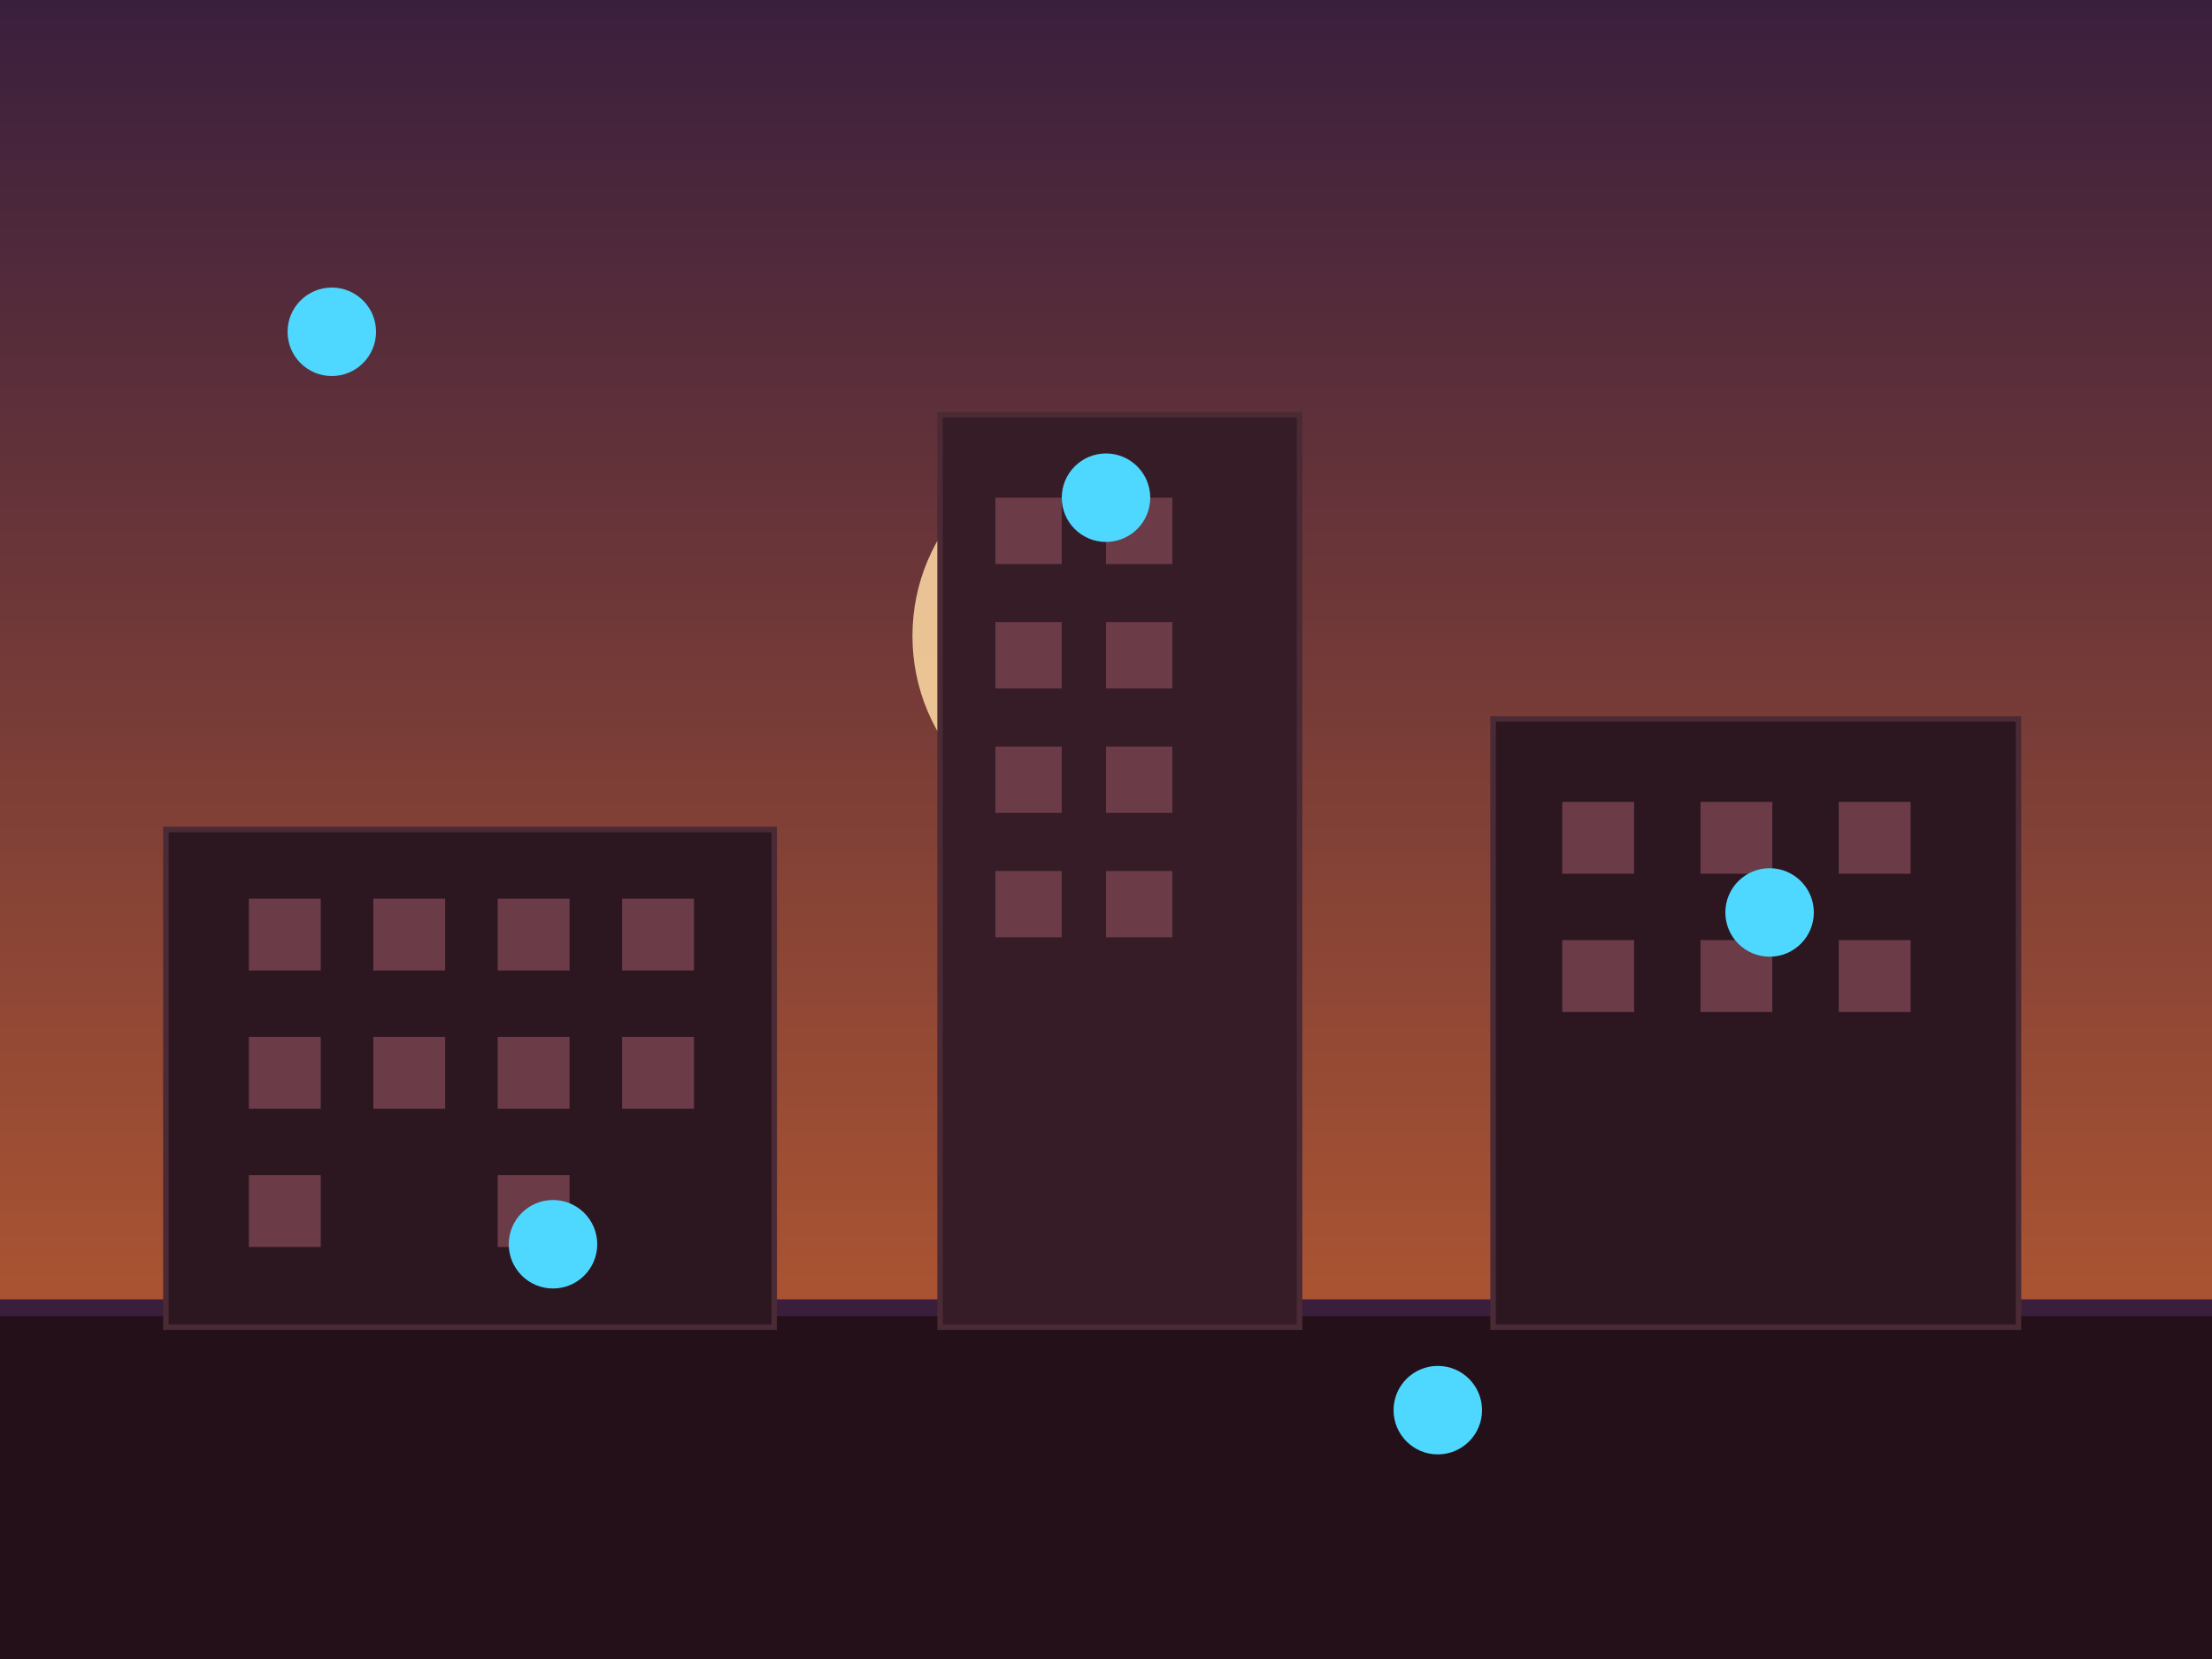
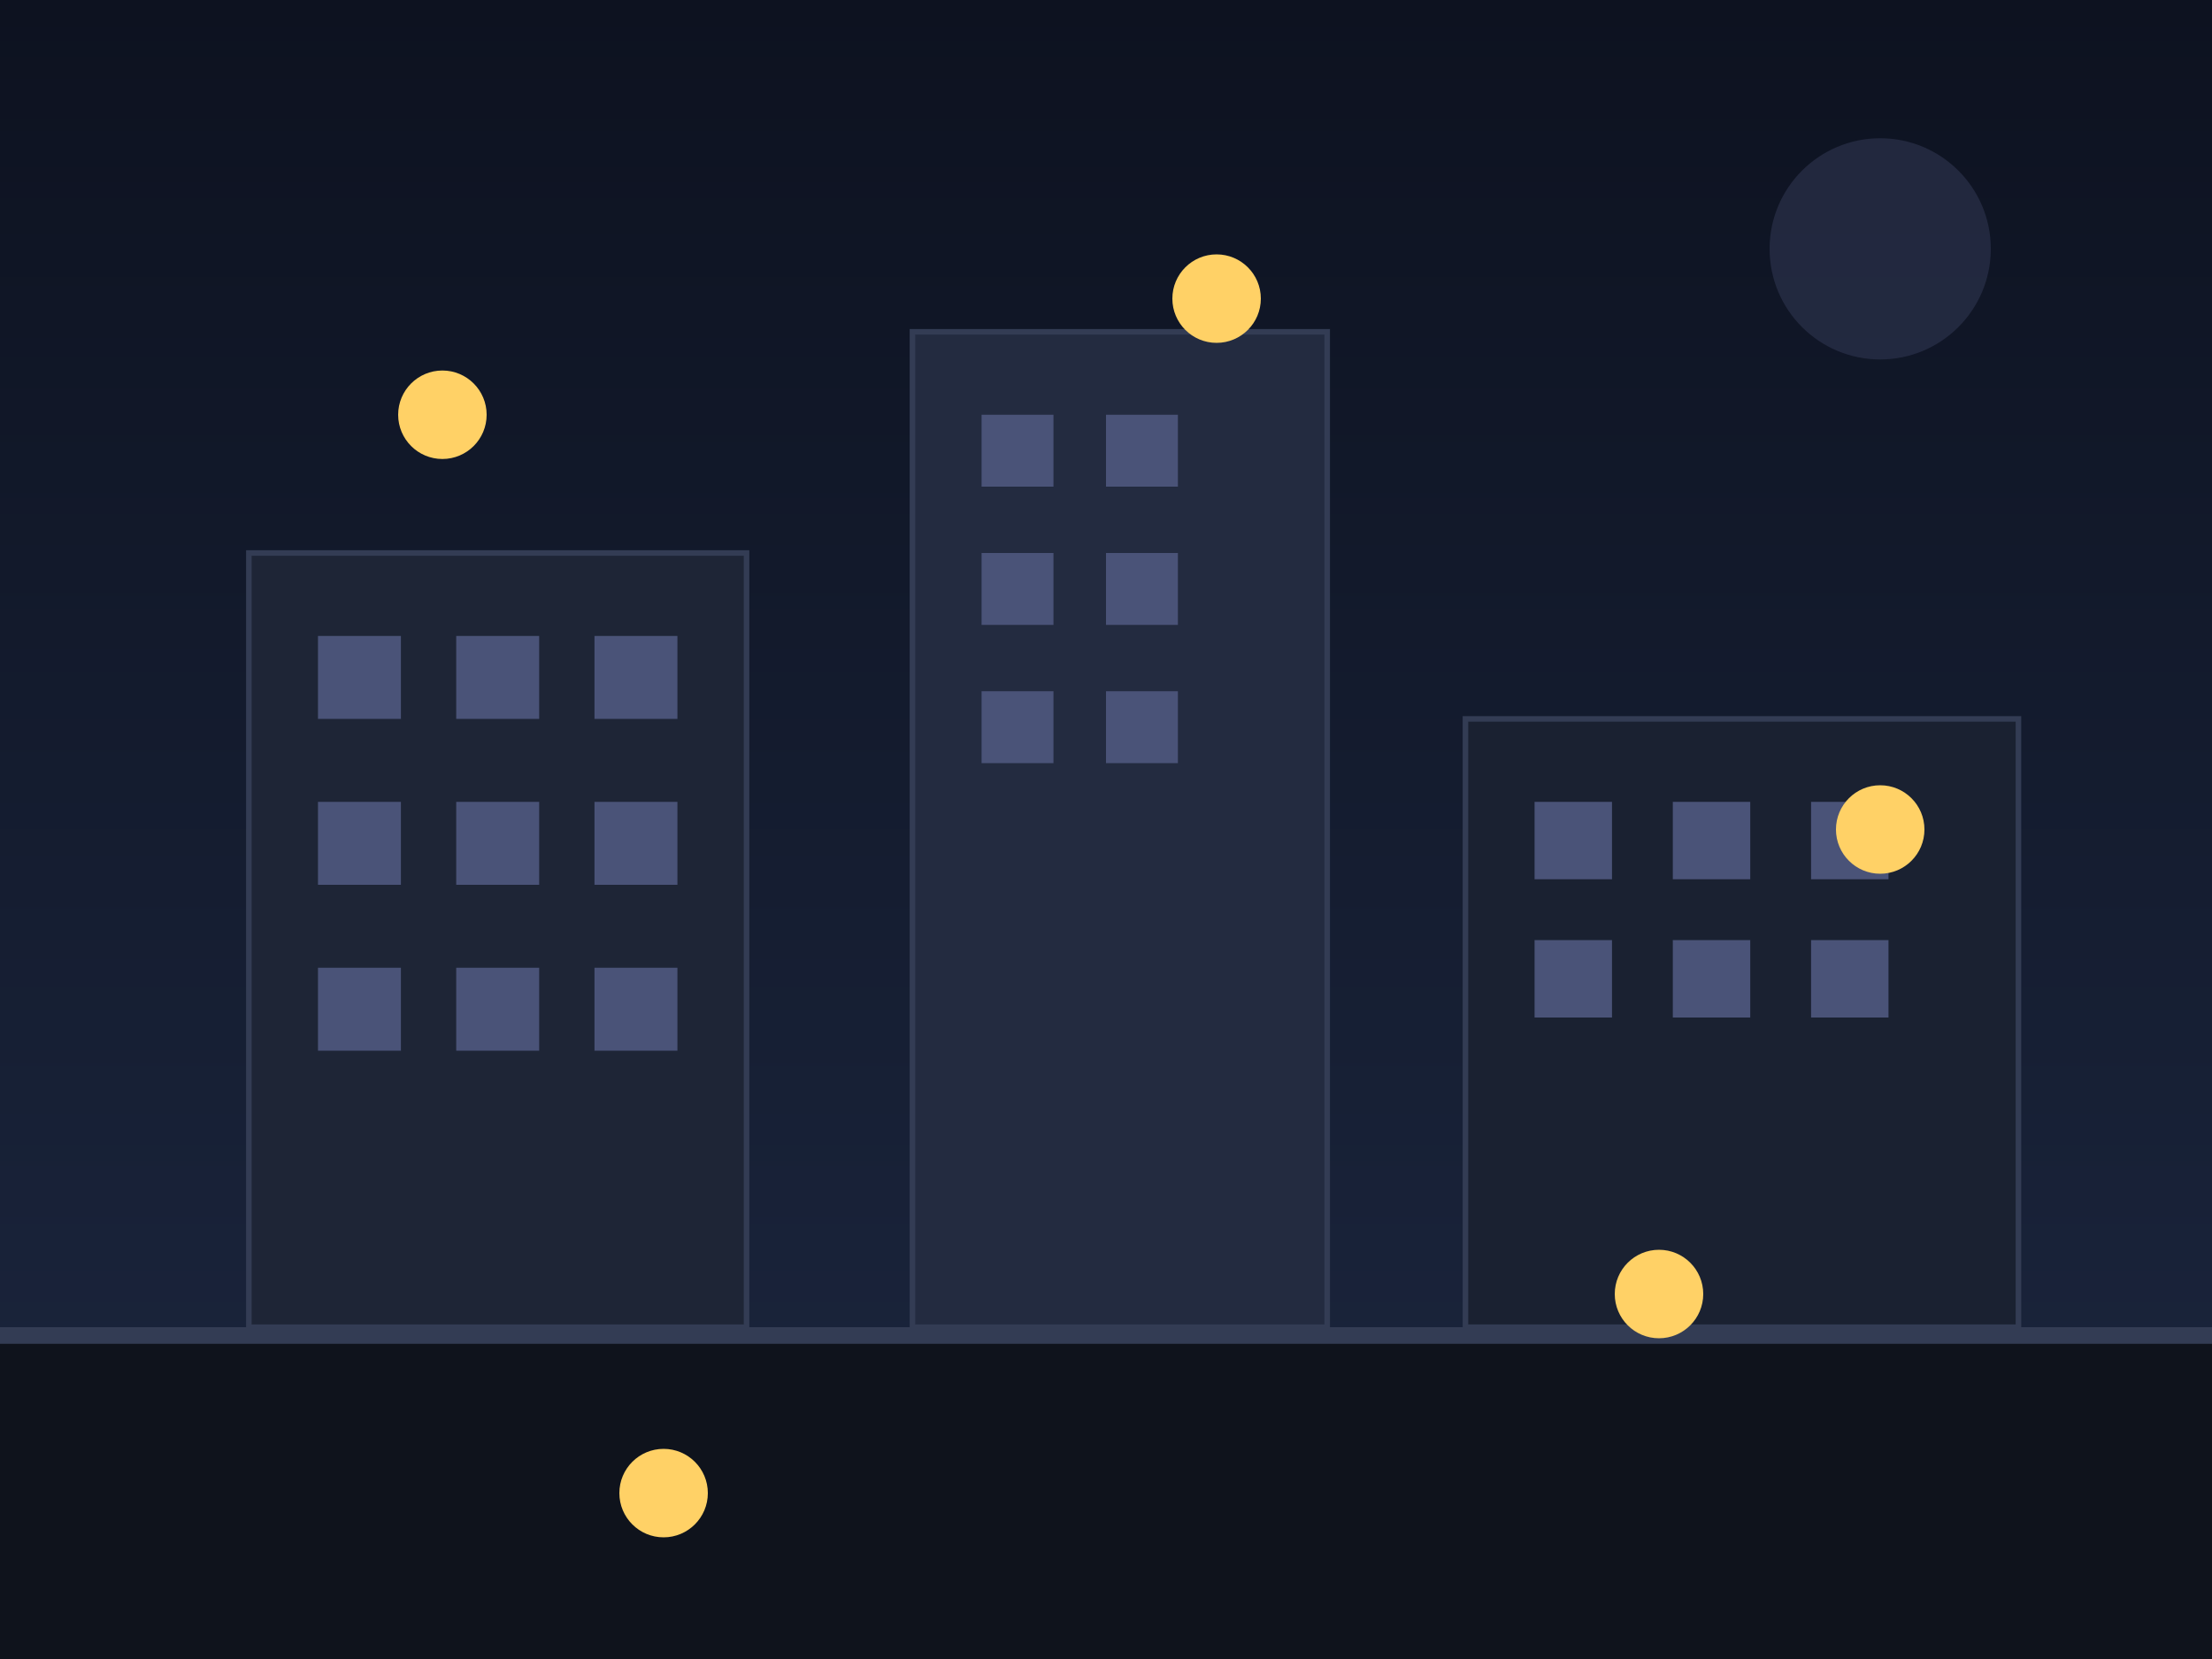
<svg xmlns="http://www.w3.org/2000/svg" viewBox="0 0 800 600">
  <defs>
-     <linearGradient id="sky2" x1="0" y1="0" x2="0" y2="1">
-       <stop offset="0" stop-color="#3a1f3d" />
-       <stop offset="1" stop-color="#c9622f" />
+     <linearGradient id="sky" x1="0" y1="0" x2="0" y2="1">
+       <stop offset="0" stop-color="#0d1220" />
+       <stop offset="1" stop-color="#1c2740" />
    </linearGradient>
  </defs>
-   <rect width="800" height="600" fill="url(#sky2)" />
-   <circle cx="400" cy="230" r="70" fill="#ffdca6" opacity="0.85" />
-   <rect x="0" y="470" width="800" height="130" fill="#241019" />
-   <rect x="0" y="470" width="800" height="6" fill="#3a1f3d" />
-   <rect x="60" y="300" width="220" height="180" fill="#2c1620" stroke="#4a2a34" stroke-width="2" />
-   <rect x="90" y="325" width="26" height="26" fill="#6b3b48" />
-   <rect x="135" y="325" width="26" height="26" fill="#6b3b48" />
-   <rect x="180" y="325" width="26" height="26" fill="#6b3b48" />
-   <rect x="225" y="325" width="26" height="26" fill="#6b3b48" />
-   <rect x="90" y="375" width="26" height="26" fill="#6b3b48" />
-   <rect x="135" y="375" width="26" height="26" fill="#6b3b48" />
-   <rect x="180" y="375" width="26" height="26" fill="#6b3b48" />
-   <rect x="225" y="375" width="26" height="26" fill="#6b3b48" />
-   <rect x="90" y="425" width="26" height="26" fill="#6b3b48" />
-   <rect x="180" y="425" width="26" height="26" fill="#6b3b48" />
-   <rect x="340" y="150" width="130" height="330" fill="#361c26" stroke="#4a2a34" stroke-width="2" />
-   <rect x="360" y="180" width="24" height="24" fill="#6b3b48" />
-   <rect x="400" y="180" width="24" height="24" fill="#6b3b48" />
-   <rect x="360" y="225" width="24" height="24" fill="#6b3b48" />
-   <rect x="400" y="225" width="24" height="24" fill="#6b3b48" />
-   <rect x="360" y="270" width="24" height="24" fill="#6b3b48" />
-   <rect x="400" y="270" width="24" height="24" fill="#6b3b48" />
-   <rect x="360" y="315" width="24" height="24" fill="#6b3b48" />
-   <rect x="400" y="315" width="24" height="24" fill="#6b3b48" />
-   <rect x="540" y="260" width="190" height="220" fill="#2c1620" stroke="#4a2a34" stroke-width="2" />
-   <rect x="565" y="290" width="26" height="26" fill="#6b3b48" />
-   <rect x="615" y="290" width="26" height="26" fill="#6b3b48" />
-   <rect x="665" y="290" width="26" height="26" fill="#6b3b48" />
-   <rect x="565" y="340" width="26" height="26" fill="#6b3b48" />
-   <rect x="615" y="340" width="26" height="26" fill="#6b3b48" />
-   <rect x="665" y="340" width="26" height="26" fill="#6b3b48" />
-   <circle cx="120" cy="120" r="16" fill="#4fd8ff" />
-   <circle cx="400" cy="180" r="16" fill="#4fd8ff" />
-   <circle cx="640" cy="330" r="16" fill="#4fd8ff" />
-   <circle cx="200" cy="450" r="16" fill="#4fd8ff" />
-   <circle cx="520" cy="510" r="16" fill="#4fd8ff" />
+   <rect width="800" height="600" fill="url(#sky)" />
+   <circle cx="680" cy="90" r="40" fill="#2f3550" opacity="0.6" />
+   <rect x="0" y="480" width="800" height="120" fill="#0f131c" />
+   <rect x="0" y="480" width="800" height="6" fill="#333c54" />
+   <rect x="90" y="200" width="180" height="280" fill="#1e2536" stroke="#333c54" stroke-width="2" />
+   <rect x="115" y="230" width="30" height="30" fill="#4a5378" />
+   <rect x="165" y="230" width="30" height="30" fill="#4a5378" />
+   <rect x="215" y="230" width="30" height="30" fill="#4a5378" />
+   <rect x="115" y="290" width="30" height="30" fill="#4a5378" />
+   <rect x="165" y="290" width="30" height="30" fill="#4a5378" />
+   <rect x="215" y="290" width="30" height="30" fill="#4a5378" />
+   <rect x="115" y="350" width="30" height="30" fill="#4a5378" />
+   <rect x="165" y="350" width="30" height="30" fill="#4a5378" />
+   <rect x="215" y="350" width="30" height="30" fill="#4a5378" />
+   <rect x="330" y="120" width="150" height="360" fill="#232b40" stroke="#333c54" stroke-width="2" />
+   <rect x="355" y="150" width="26" height="26" fill="#4a5378" />
+   <rect x="400" y="150" width="26" height="26" fill="#4a5378" />
+   <rect x="355" y="200" width="26" height="26" fill="#4a5378" />
+   <rect x="400" y="200" width="26" height="26" fill="#4a5378" />
+   <rect x="355" y="250" width="26" height="26" fill="#4a5378" />
+   <rect x="400" y="250" width="26" height="26" fill="#4a5378" />
+   <rect x="530" y="260" width="200" height="220" fill="#1a2131" stroke="#333c54" stroke-width="2" />
+   <rect x="555" y="290" width="28" height="28" fill="#4a5378" />
+   <rect x="605" y="290" width="28" height="28" fill="#4a5378" />
+   <rect x="655" y="290" width="28" height="28" fill="#4a5378" />
+   <rect x="555" y="340" width="28" height="28" fill="#4a5378" />
+   <rect x="605" y="340" width="28" height="28" fill="#4a5378" />
+   <rect x="655" y="340" width="28" height="28" fill="#4a5378" />
+   <circle cx="160" cy="150" r="16" fill="#ffd166" />
+   <circle cx="440" cy="108" r="16" fill="#ffd166" />
+   <circle cx="600" cy="468" r="16" fill="#ffd166" />
+   <circle cx="240" cy="540" r="16" fill="#ffd166" />
+   <circle cx="680" cy="300" r="16" fill="#ffd166" />
</svg>
